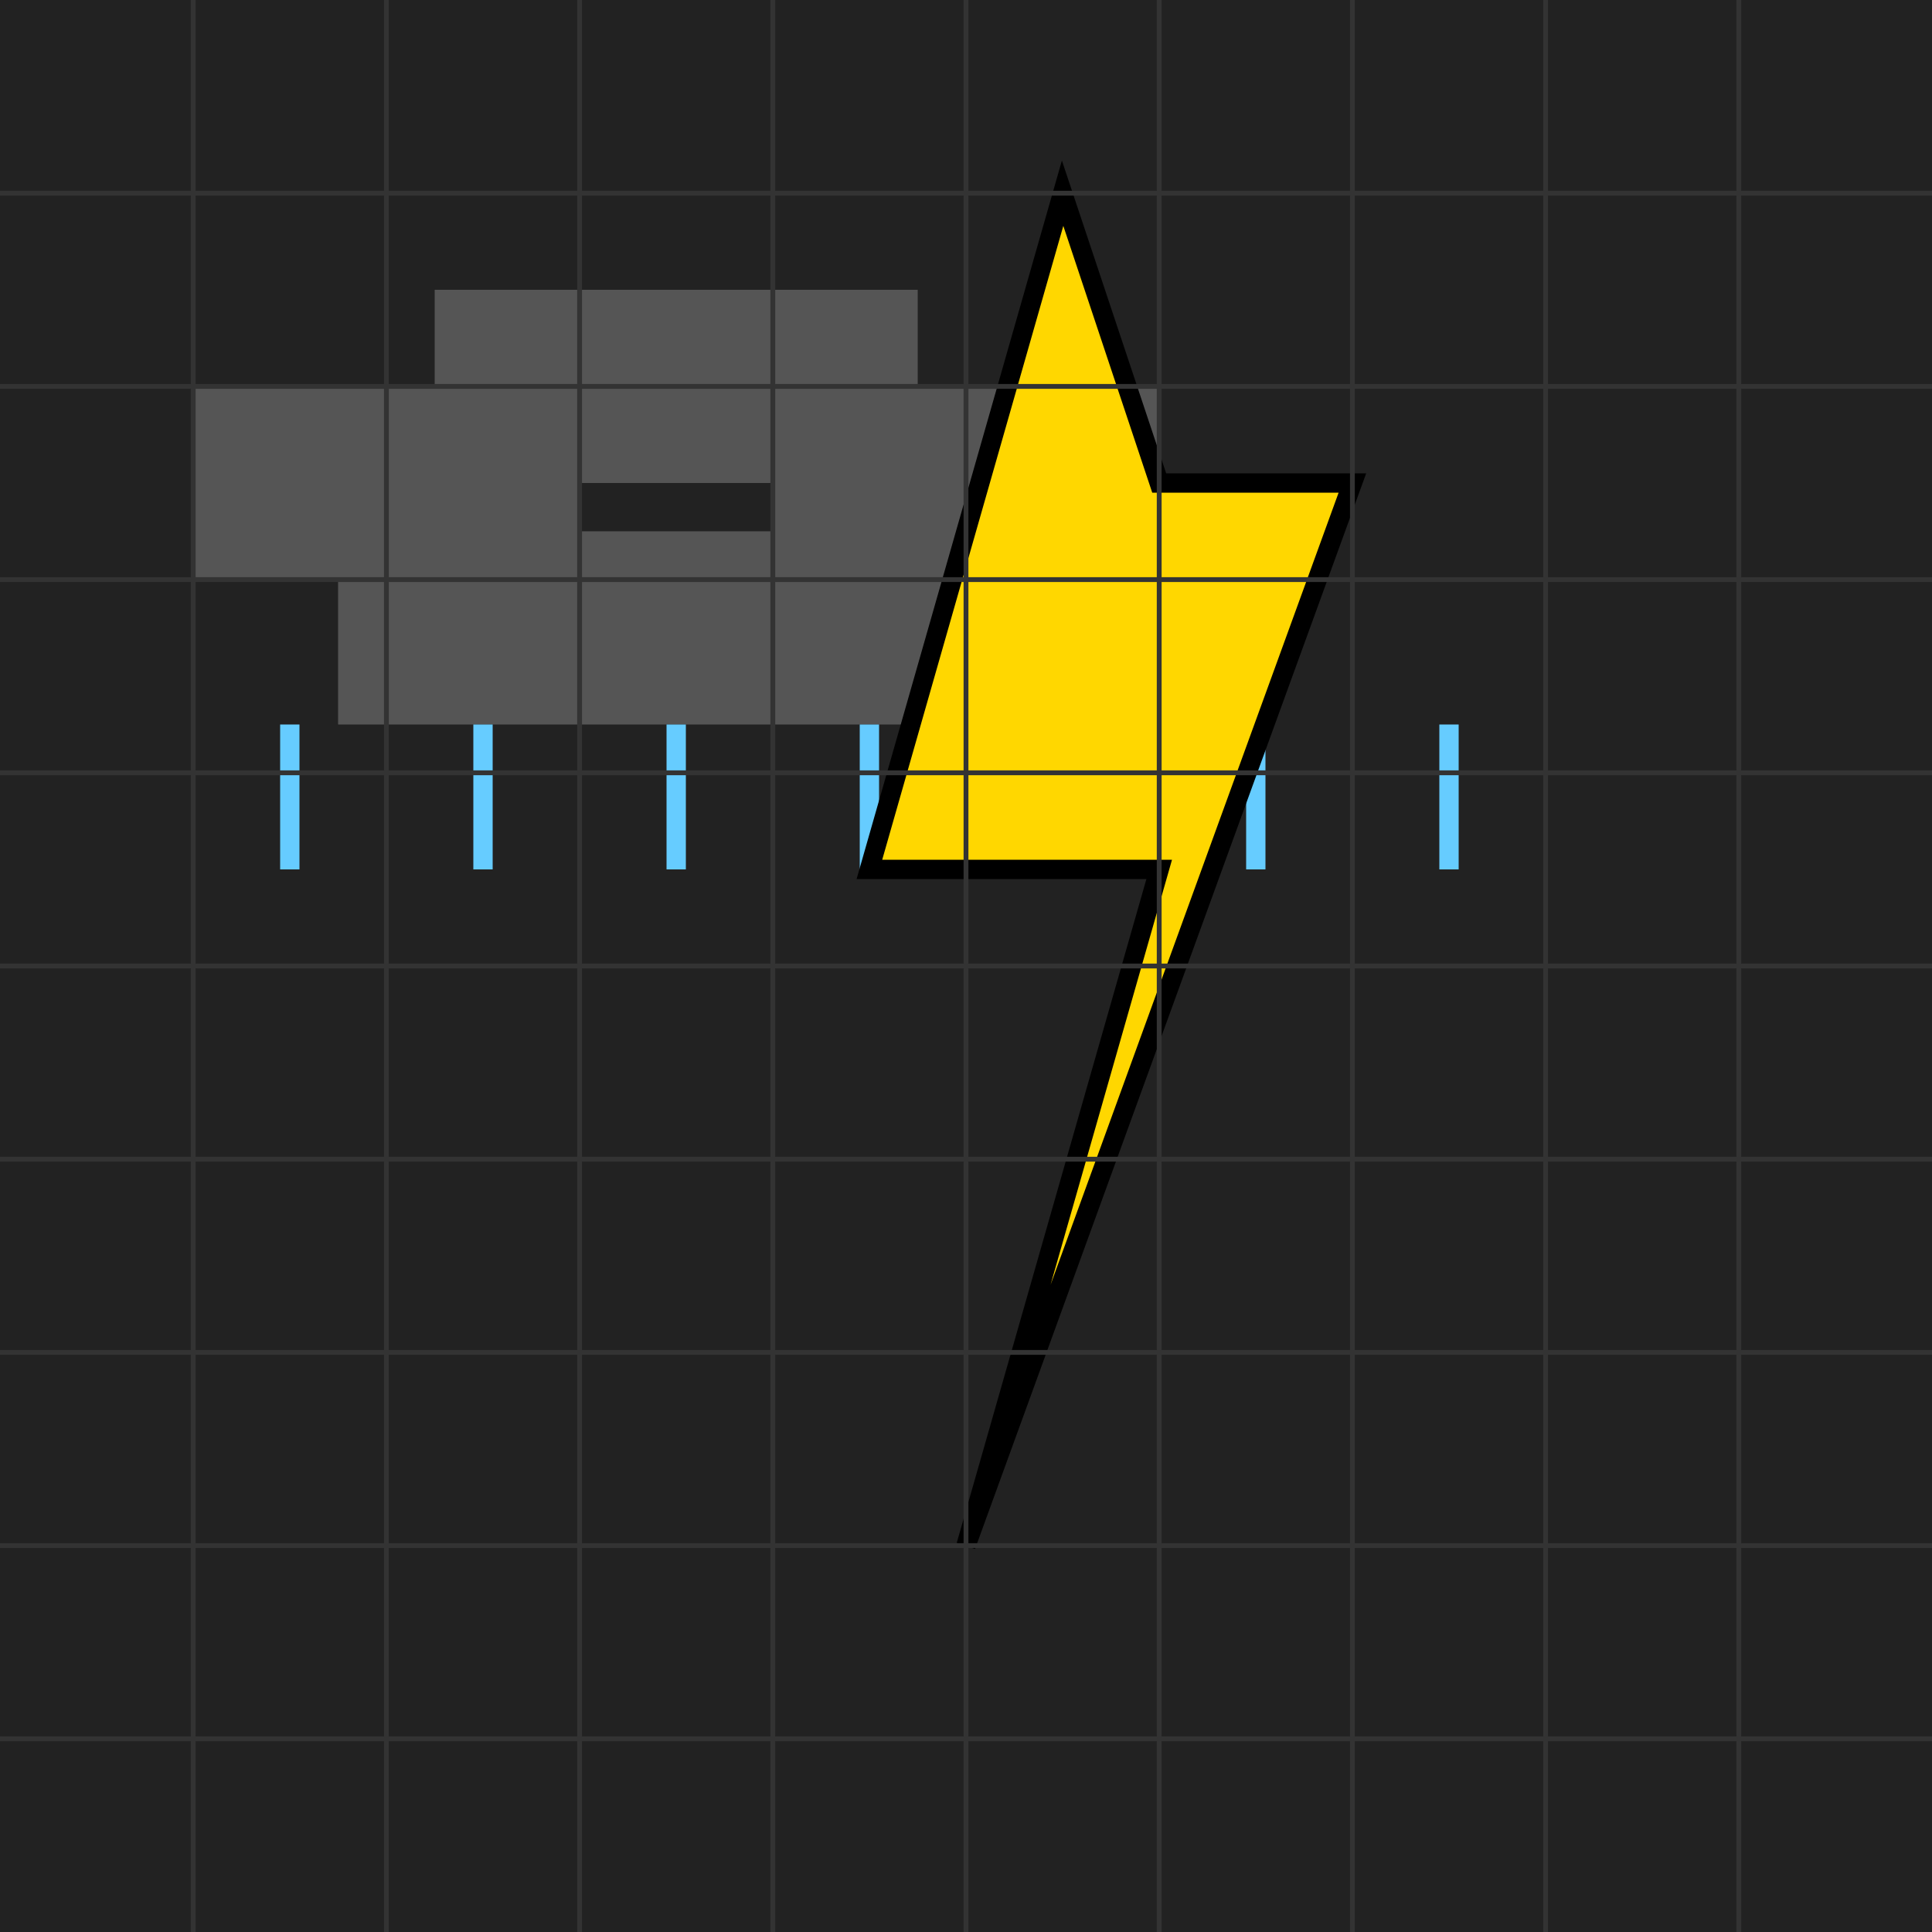
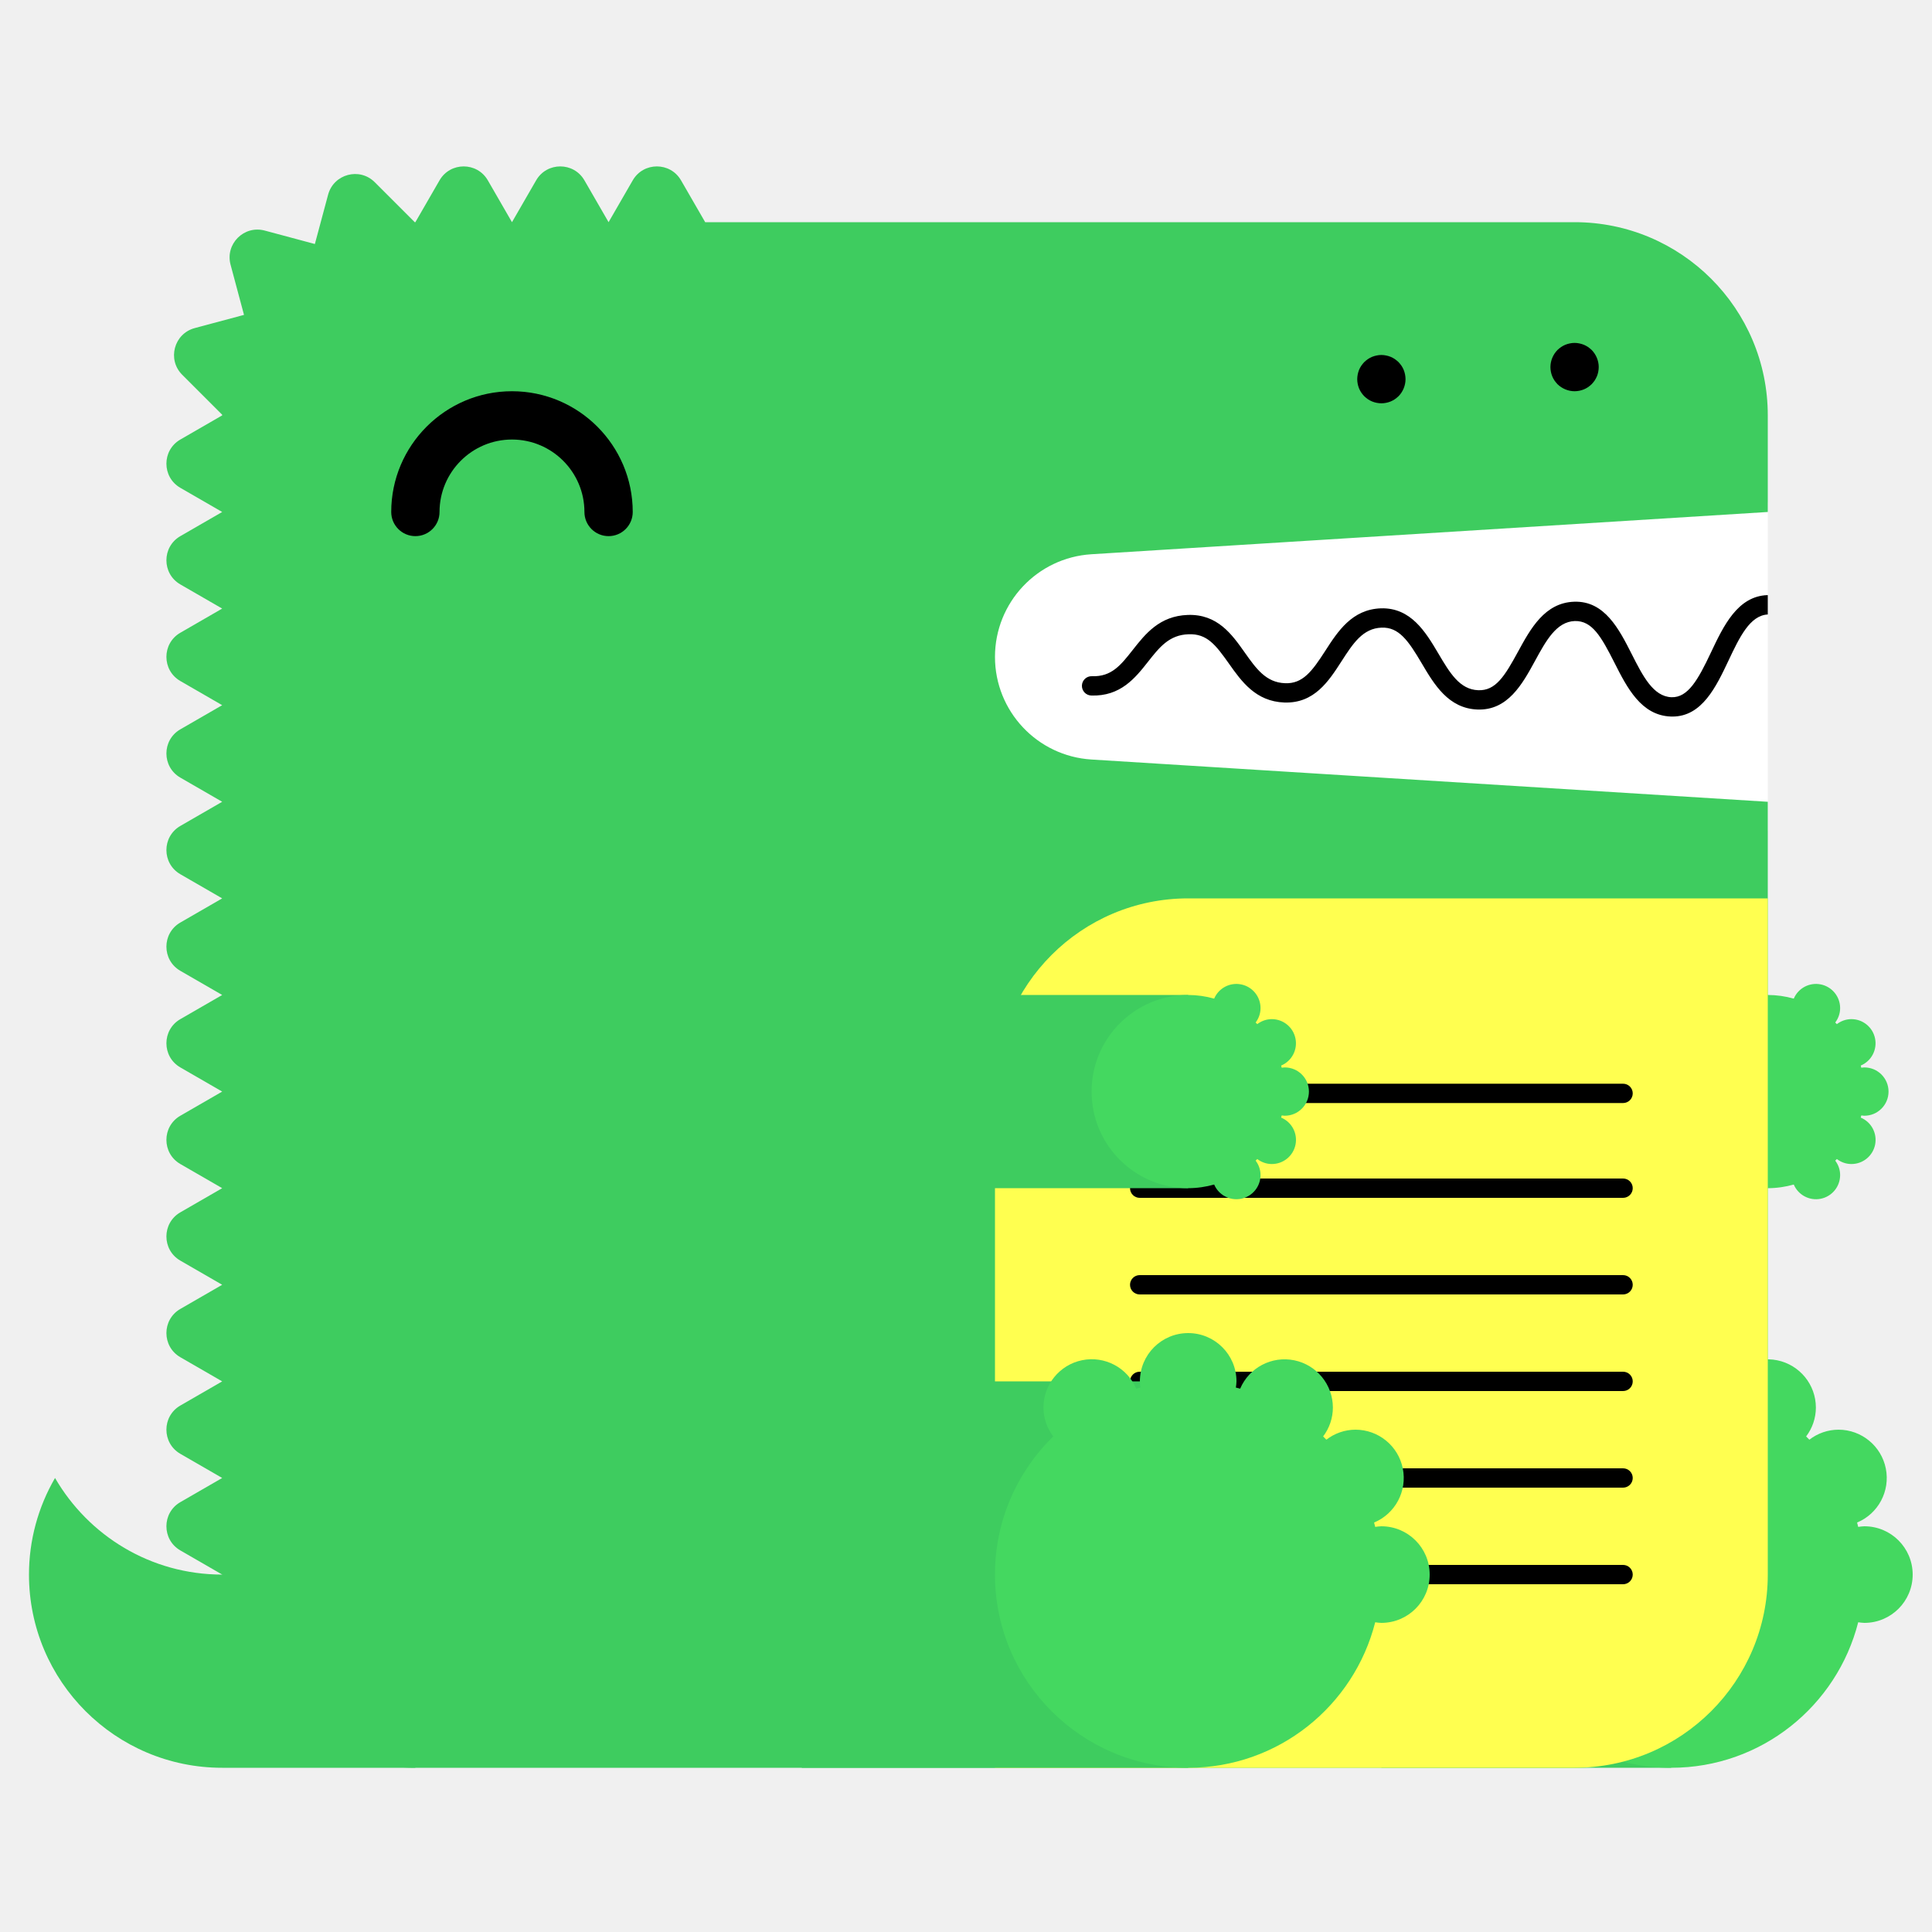
<svg xmlns="http://www.w3.org/2000/svg" width="200" height="200" viewBox="0 0 200 200">
-   <rect width="200" height="200" fill="#222" />
-   <rect x="20" y="40" width="40" height="20" fill="#555" />
-   <rect x="45" y="30" width="50" height="20" fill="#555" />
-   <rect x="80" y="40" width="40" height="20" fill="#555" />
-   <rect x="35" y="55" width="90" height="20" fill="#555" />
-   <g stroke="#66ccff" stroke-width="2">
-     <line x1="30" y1="75" x2="30" y2="90" />
-     <line x1="50" y1="75" x2="50" y2="90" />
-     <line x1="70" y1="75" x2="70" y2="90" />
-     <line x1="90" y1="75" x2="90" y2="90" />
-     <line x1="110" y1="75" x2="110" y2="90" />
-     <line x1="130" y1="75" x2="130" y2="90" />
-     <line x1="150" y1="75" x2="150" y2="90" />
-   </g>
-   <polygon points="       110,20       90,90       120,90       100,160       140,50       120,50     " fill="#FFD700" stroke="#000" stroke-width="2" />
-   <g stroke="#333" stroke-width="0.5">
-     <line x1="0" y1="20" x2="200" y2="20" />
-     <line x1="0" y1="40" x2="200" y2="40" />
-     <line x1="0" y1="60" x2="200" y2="60" />
-     <line x1="0" y1="80" x2="200" y2="80" />
-     <line x1="0" y1="100" x2="200" y2="100" />
-     <line x1="0" y1="120" x2="200" y2="120" />
-     <line x1="0" y1="140" x2="200" y2="140" />
-     <line x1="0" y1="160" x2="200" y2="160" />
-     <line x1="0" y1="180" x2="200" y2="180" />
-     <line x1="20" y1="0" x2="20" y2="200" />
-     <line x1="40" y1="0" x2="40" y2="200" />
-     <line x1="60" y1="0" x2="60" y2="200" />
-     <line x1="80" y1="0" x2="80" y2="200" />
-     <line x1="100" y1="0" x2="100" y2="200" />
-     <line x1="120" y1="0" x2="120" y2="200" />
-     <line x1="140" y1="0" x2="140" y2="200" />
-     <line x1="160" y1="0" x2="160" y2="200" />
-     <line x1="180" y1="0" x2="180" y2="200" />
+   <g fill="none" fill-rule="evenodd">
+     <path fill="#FFF" d="M99 52h84v34H99z" />
+     <path d="M23 163c-7.398 0-13.843-4.027-17.303-10A19.886 19.886 0 0 0 3 163c0 11.046 8.954 20 20 20h20v-20H23z" fill="#3ECC5F" />
+     <path d="M112.98 57.376L183 53V43c0-11.046-8.954-20-20-20H73l-2.5-4.33c-1.112-1.925-3.889-1.925-5 0L63 23l-2.5-4.33c-1.111-1.925-3.889-1.925-5 0L53 23l-2.5-4.33c-1.111-1.925-3.889-1.925-5 0L43 23c-.022 0-.042.003-.065.003l-4.142-4.141c-1.57-1.571-4.252-.853-4.828 1.294l-1.369 5.104-5.192-1.392c-2.148-.575-4.111 1.389-3.535 3.536l1.39 5.193-5.102 1.367c-2.148.576-2.867 3.259-1.296 4.83l4.142 4.142c0 .021-.003.042-.003.064l-4.33 2.5c-1.925 1.111-1.925 3.889 0 5L23 53l-4.33 2.5c-1.925 1.111-1.925 3.889 0 5L23 63l-4.33 2.5c-1.925 1.111-1.925 3.889 0 5L23 73l-4.33 2.5c-1.925 1.111-1.925 3.889 0 5L23 83l-4.33 2.5c-1.925 1.111-1.925 3.889 0 5L23 93l-4.33 2.5c-1.925 1.111-1.925 3.889 0 5L23 103l-4.33 2.5c-1.925 1.111-1.925 3.889 0 5L23 113l-4.33 2.5c-1.925 1.111-1.925 3.889 0 5L23 123l-4.33 2.5c-1.925 1.111-1.925 3.889 0 5L23 133l-4.33 2.5c-1.925 1.111-1.925 3.889 0 5L23 143l-4.33 2.5c-1.925 1.111-1.925 3.889 0 5L23 153l-4.33 2.5c-1.925 1.111-1.925 3.889 0 5L23 163c0 11.046 8.954 20 20 20h120c11.046 0 20-8.954 20-20V83l-70.02-4.376A10.645 10.645 0 0 1 103 68c0-5.621 4.37-10.273 9.98-10.624" fill="#3ECC5F" />
+     <path fill="#3ECC5F" d="M143 183h30v-40h-30z" />
+     <path d="M193 158c-.219 0-.428.037-.639.064-.038-.15-.074-.301-.116-.451A5 5 0 0 0 190.32 148a4.96 4.96 0 0 0-3.016 1.036 26.531 26.531 0 0 0-.335-.336 4.955 4.955 0 0 0 1.011-2.987 5 5 0 0 0-9.599-1.959c-.148-.042-.297-.077-.445-.115.027-.211.064-.42.064-.639a5 5 0 0 0-5-5 5 5 0 0 0-5 5c0 .219.037.428.064.639-.148.038-.297.073-.445.115a4.998 4.998 0 0 0-9.599 1.959c0 1.125.384 2.151 1.011 2.987-3.717 3.632-6.031 8.693-6.031 14.3 0 11.046 8.954 20 20 20 9.339 0 17.16-6.41 19.361-15.064.211.027.42.064.639.064a5 5 0 0 0 5-5 5 5 0 0 0-5-5" fill="#44D860" />
+     <path fill="#3ECC5F" d="M153 123h30v-20h-30z" />
+     <path d="M193 115.5a2.5 2.5 0 1 0 0-5c-.109 0-.214.019-.319.032-.02-.075-.037-.15-.058-.225a2.501 2.501 0 0 0-.963-4.807c-.569 0-1.088.197-1.508.518a6.653 6.653 0 0 0-.168-.168c.314-.417.506-.931.506-1.494a2.5 2.5 0 0 0-4.8-.979A9.987 9.987 0 0 0 183 103c-5.522 0-10 4.478-10 10s4.478 10 10 10c.934 0 1.833-.138 2.69-.377a2.5 2.5 0 0 0 4.8-.979c0-.563-.192-1.077-.506-1.494.057-.055.113-.111.168-.168.42.321.939.518 1.508.518a2.5 2.5 0 0 0 .963-4.807c.021-.074.038-.15.058-.225.105.013.21.032.319.032" fill="#44D860" />
+     <path d="M63 55.5a2.5 2.5 0 0 1-2.5-2.5c0-4.136-3.364-7.5-7.5-7.5s-7.5 3.364-7.5 7.5a2.5 2.5 0 1 1-5 0c0-6.893 5.607-12.5 12.5-12.5S65.5 46.107 65.5 53a2.5 2.5 0 0 1-2.5 2.5" fill="#000" />
+     <path d="M103 183h60c11.046 0 20-8.954 20-20V93h-60c-11.046 0-20 8.954-20 20v70z" fill="#FFFF50" />
+     <path d="M168.02 124h-50.04a1 1 0 1 1 0-2h50.04a1 1 0 1 1 0 2m0 20h-50.04a1 1 0 1 1 0-2h50.04a1 1 0 1 1 0 2m0 20h-50.04a1 1 0 1 1 0-2h50.04a1 1 0 1 1 0 2m0-49.814h-50.04a1 1 0 1 1 0-2h50.04a1 1 0 1 1 0 2m0 19.814h-50.04a1 1 0 1 1 0-2h50.04a1 1 0 1 1 0 2m0 20h-50.04a1 1 0 1 1 0-2h50.04a1 1 0 1 1 0 2M183 61.611c-.012 0-.022-.006-.034-.005-3.09.105-4.552 3.196-5.842 5.923-1.346 2.85-2.387 4.703-4.093 4.647-1.889-.068-2.969-2.202-4.113-4.46-1.314-2.594-2.814-5.536-5.963-5.426-3.046.104-4.513 2.794-5.807 5.167-1.377 2.528-2.314 4.065-4.121 3.994-1.927-.07-2.951-1.805-4.136-3.813-1.321-2.236-2.848-4.75-5.936-4.664-2.994.103-4.465 2.385-5.763 4.4-1.373 2.13-2.335 3.428-4.165 3.351-1.973-.07-2.992-1.51-4.171-3.177-1.324-1.873-2.816-3.993-5.895-3.89-2.928.1-4.399 1.97-5.696 3.618-1.232 1.564-2.194 2.802-4.229 2.724a1 1 0 0 0-.072 2c3.017.101 4.545-1.8 5.872-3.487 1.177-1.496 2.193-2.787 4.193-2.855 1.926-.082 2.829 1.115 4.195 3.045 1.297 1.834 2.769 3.914 5.731 4.021 3.103.104 4.596-2.215 5.918-4.267 1.182-1.834 2.202-3.417 4.15-3.484 1.793-.067 2.769 1.35 4.145 3.681 1.297 2.197 2.766 4.686 5.787 4.796 3.125.108 4.634-2.62 5.949-5.035 1.139-2.088 2.214-4.06 4.119-4.126 1.793-.042 2.728 1.595 4.111 4.33 1.292 2.553 2.757 5.445 5.825 5.556l.169.003c3.064 0 4.518-3.075 5.805-5.794 1.139-2.41 2.217-4.68 4.067-4.773v-2z" fill="#000" />
+     <path fill="#3ECC5F" d="M83 183h40v-40H83z" />
+     <path d="M143 158c-.219 0-.428.037-.639.064-.038-.15-.074-.301-.116-.451A5 5 0 0 0 140.32 148a4.96 4.96 0 0 0-3.016 1.036 26.531 26.531 0 0 0-.335-.336 4.955 4.955 0 0 0 1.011-2.987 5 5 0 0 0-9.599-1.959c-.148-.042-.297-.077-.445-.115.027-.211.064-.42.064-.639a5 5 0 0 0-5-5 5 5 0 0 0-5 5c0 .219.037.428.064.639-.148.038-.297.073-.445.115a4.998 4.998 0 0 0-9.599 1.959c0 1.125.384 2.151 1.011 2.987-3.717 3.632-6.031 8.693-6.031 14.3 0 11.046 8.954 20 20 20 9.339 0 17.16-6.41 19.361-15.064.211.027.42.064.639.064a5 5 0 0 0 5-5 5 5 0 0 0-5-5" fill="#44D860" />
+     <path fill="#3ECC5F" d="M83 123h40v-20H83z" />
+     <path d="M133 115.5a2.5 2.5 0 1 0 0-5c-.109 0-.214.019-.319.032-.02-.075-.037-.15-.058-.225a2.501 2.501 0 0 0-.963-4.807c-.569 0-1.088.197-1.508.518a6.653 6.653 0 0 0-.168-.168c.314-.417.506-.931.506-1.494a2.5 2.5 0 0 0-4.8-.979A9.987 9.987 0 0 0 123 103c-5.522 0-10 4.478-10 10s4.478 10 10 10c.934 0 1.833-.138 2.69-.377a2.5 2.5 0 0 0 4.8-.979c0-.563-.192-1.077-.506-1.494.057-.055.113-.111.168-.168.42.321.939.518 1.508.518a2.5 2.5 0 0 0 .963-4.807c.021-.074.038-.15.058-.225.105.013.21.032.319.032" fill="#44D860" />
+     <path d="M143 41.75c-.16 0-.33-.02-.49-.05a2.52 2.52 0 0 1-.47-.14c-.15-.06-.29-.14-.431-.23-.13-.09-.259-.2-.38-.31-.109-.12-.219-.24-.309-.38s-.17-.28-.231-.43a2.619 2.619 0 0 1-.189-.96c0-.16.02-.33.05-.49.03-.16.08-.31.139-.47.061-.15.141-.29.231-.43.09-.13.2-.26.309-.38.121-.11.25-.22.38-.31.141-.09.281-.17.431-.23.149-.06.31-.11.47-.14.32-.07.65-.07.98 0 .159.03.32.08.47.14.149.06.29.14.43.23.13.09.259.2.38.31.11.12.22.25.31.38.09.14.17.28.23.43.06.16.11.31.14.47.029.16.05.33.05.49 0 .66-.271 1.31-.73 1.77-.121.11-.25.22-.38.31-.14.09-.281.17-.43.23a2.565 2.565 0 0 1-.96.19m20-1.25c-.66 0-1.3-.27-1.771-.73a3.802 3.802 0 0 1-.309-.38c-.09-.14-.17-.28-.231-.43a2.619 2.619 0 0 1-.189-.96c0-.66.27-1.3.729-1.77.121-.11.25-.22.38-.31.141-.09.281-.17.431-.23.149-.06.31-.11.47-.14.32-.07.66-.07.98 0 .159.03.32.08.47.14.149.06.29.14.43.23.13.09.259.2.38.31.459.47.73 1.11.73 1.77 0 .16-.021.33-.05.49-.03.16-.08.32-.14.47-.07.15-.14.29-.23.43-.09.13-.2.26-.31.38-.121.11-.25.22-.38.31-.14.09-.281.17-.43.23a2.565 2.565 0 0 1-.96.19" fill="#000" />
  </g>
</svg>
